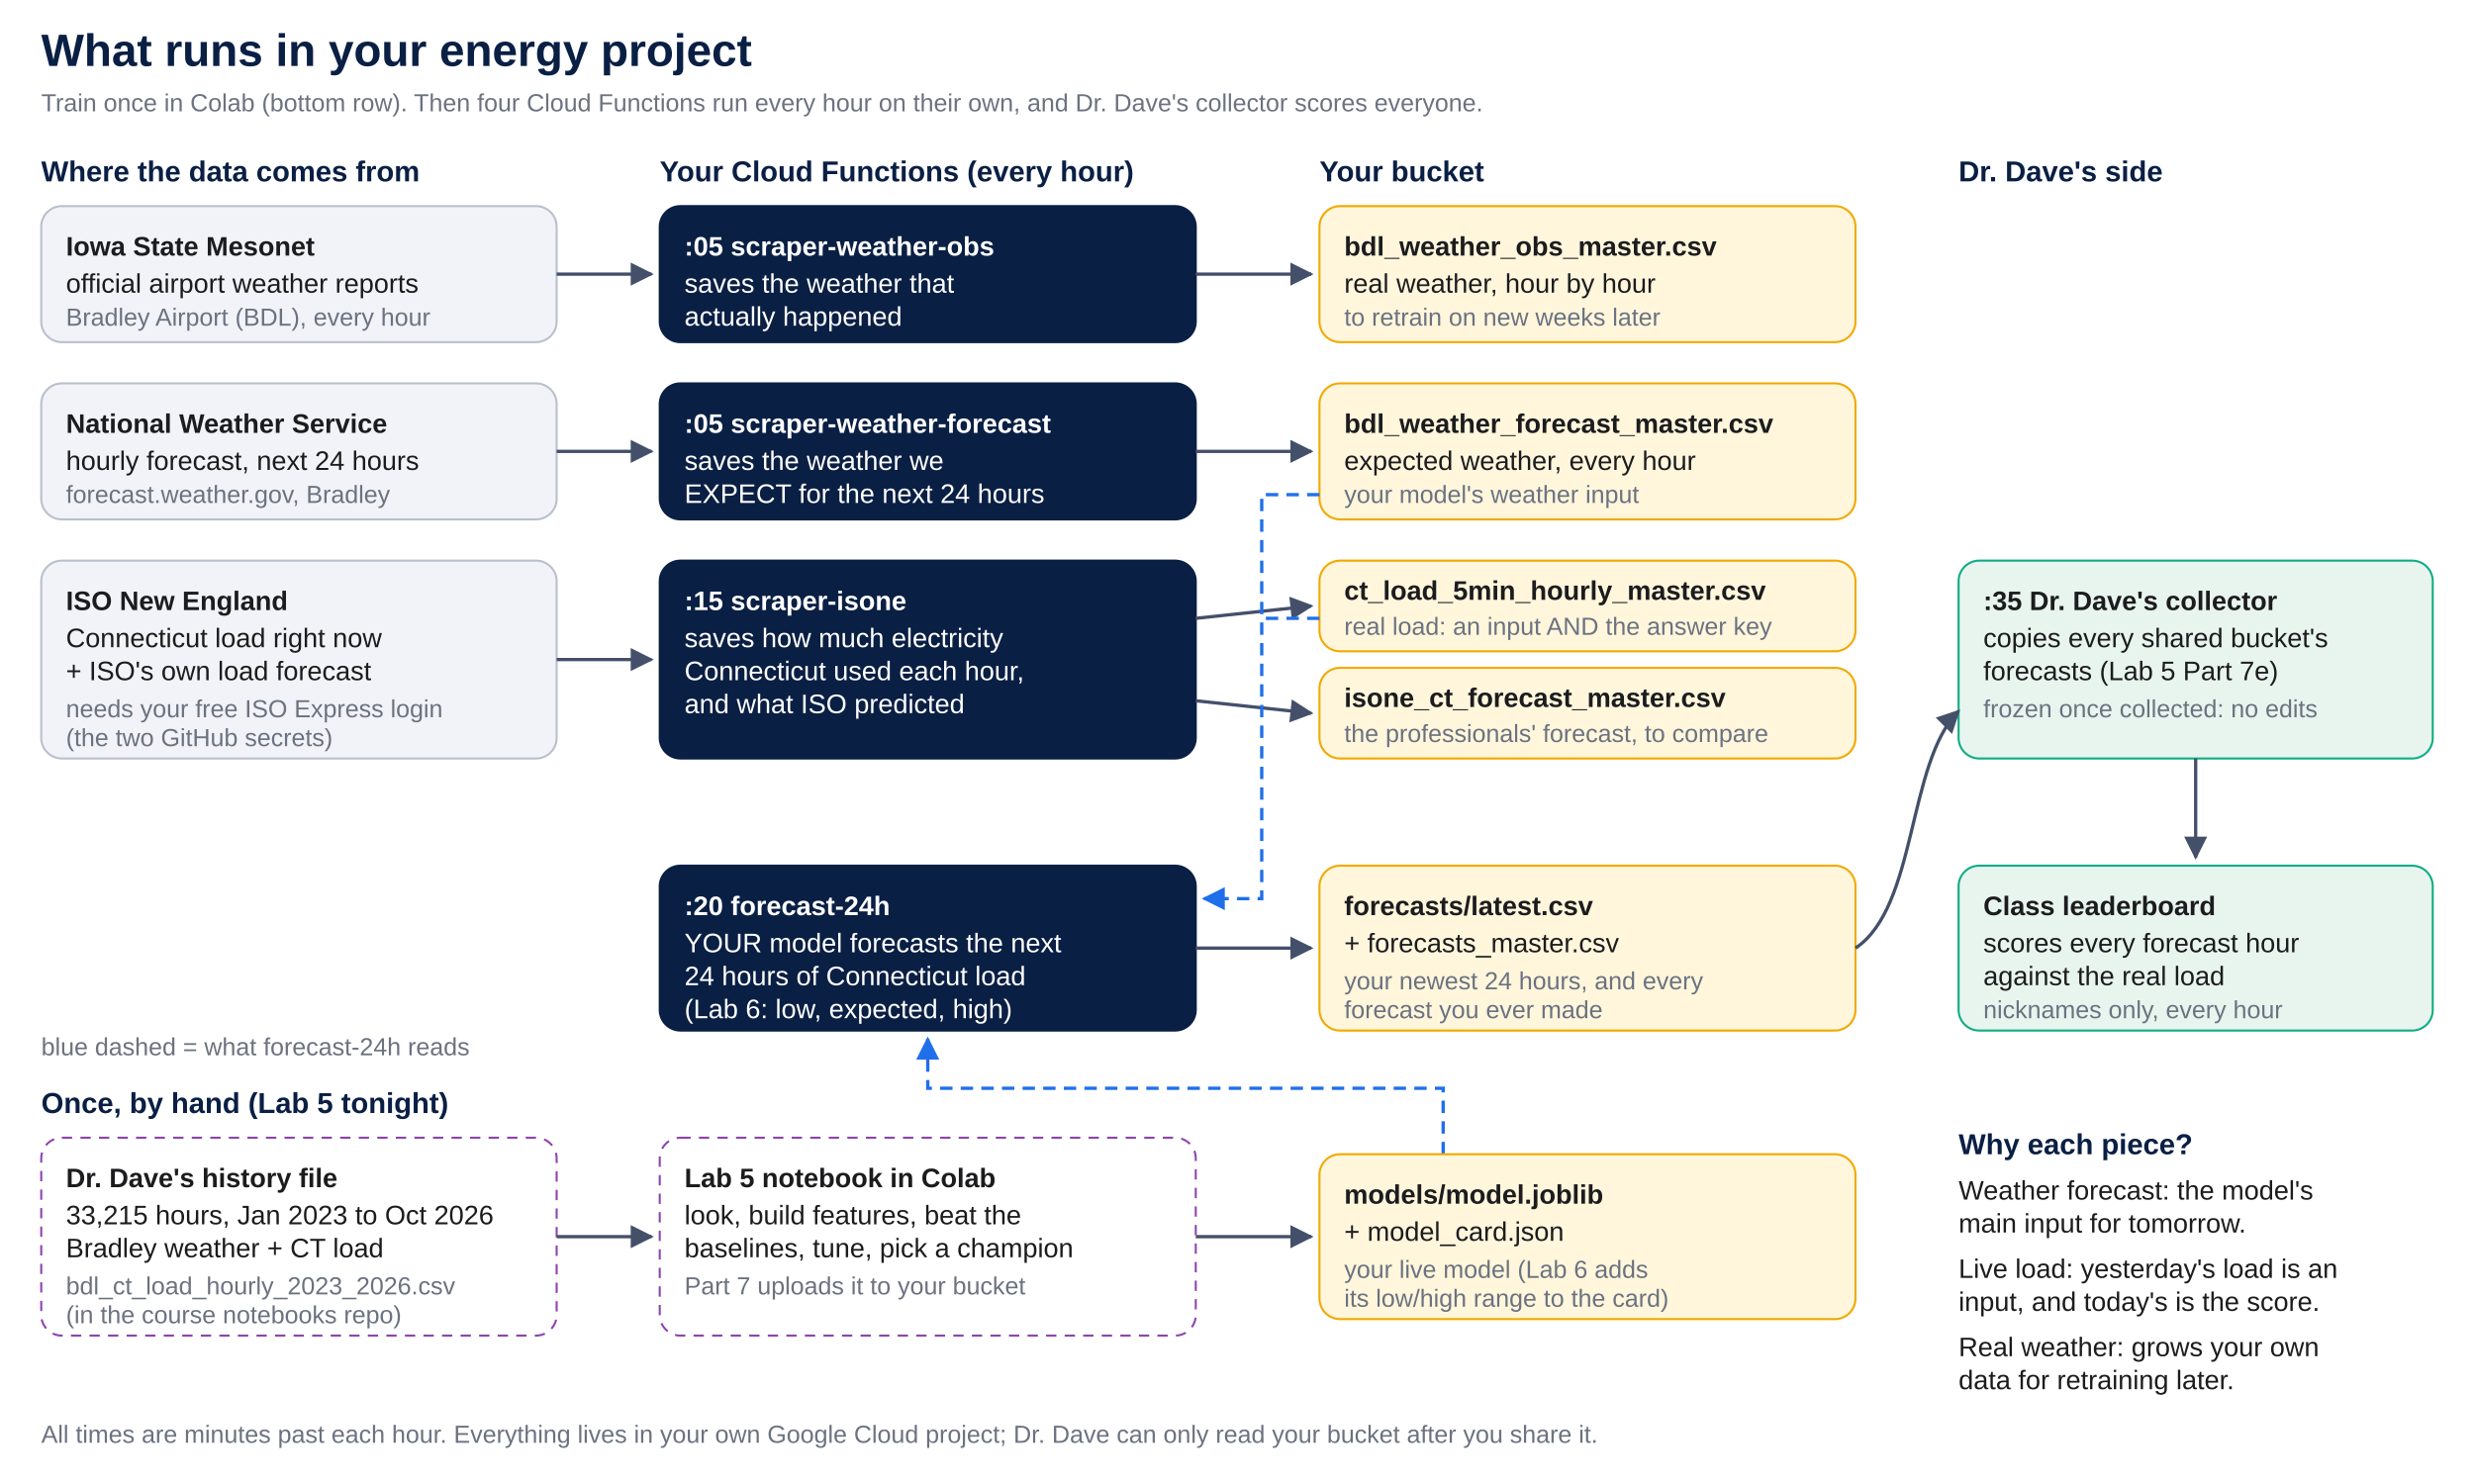
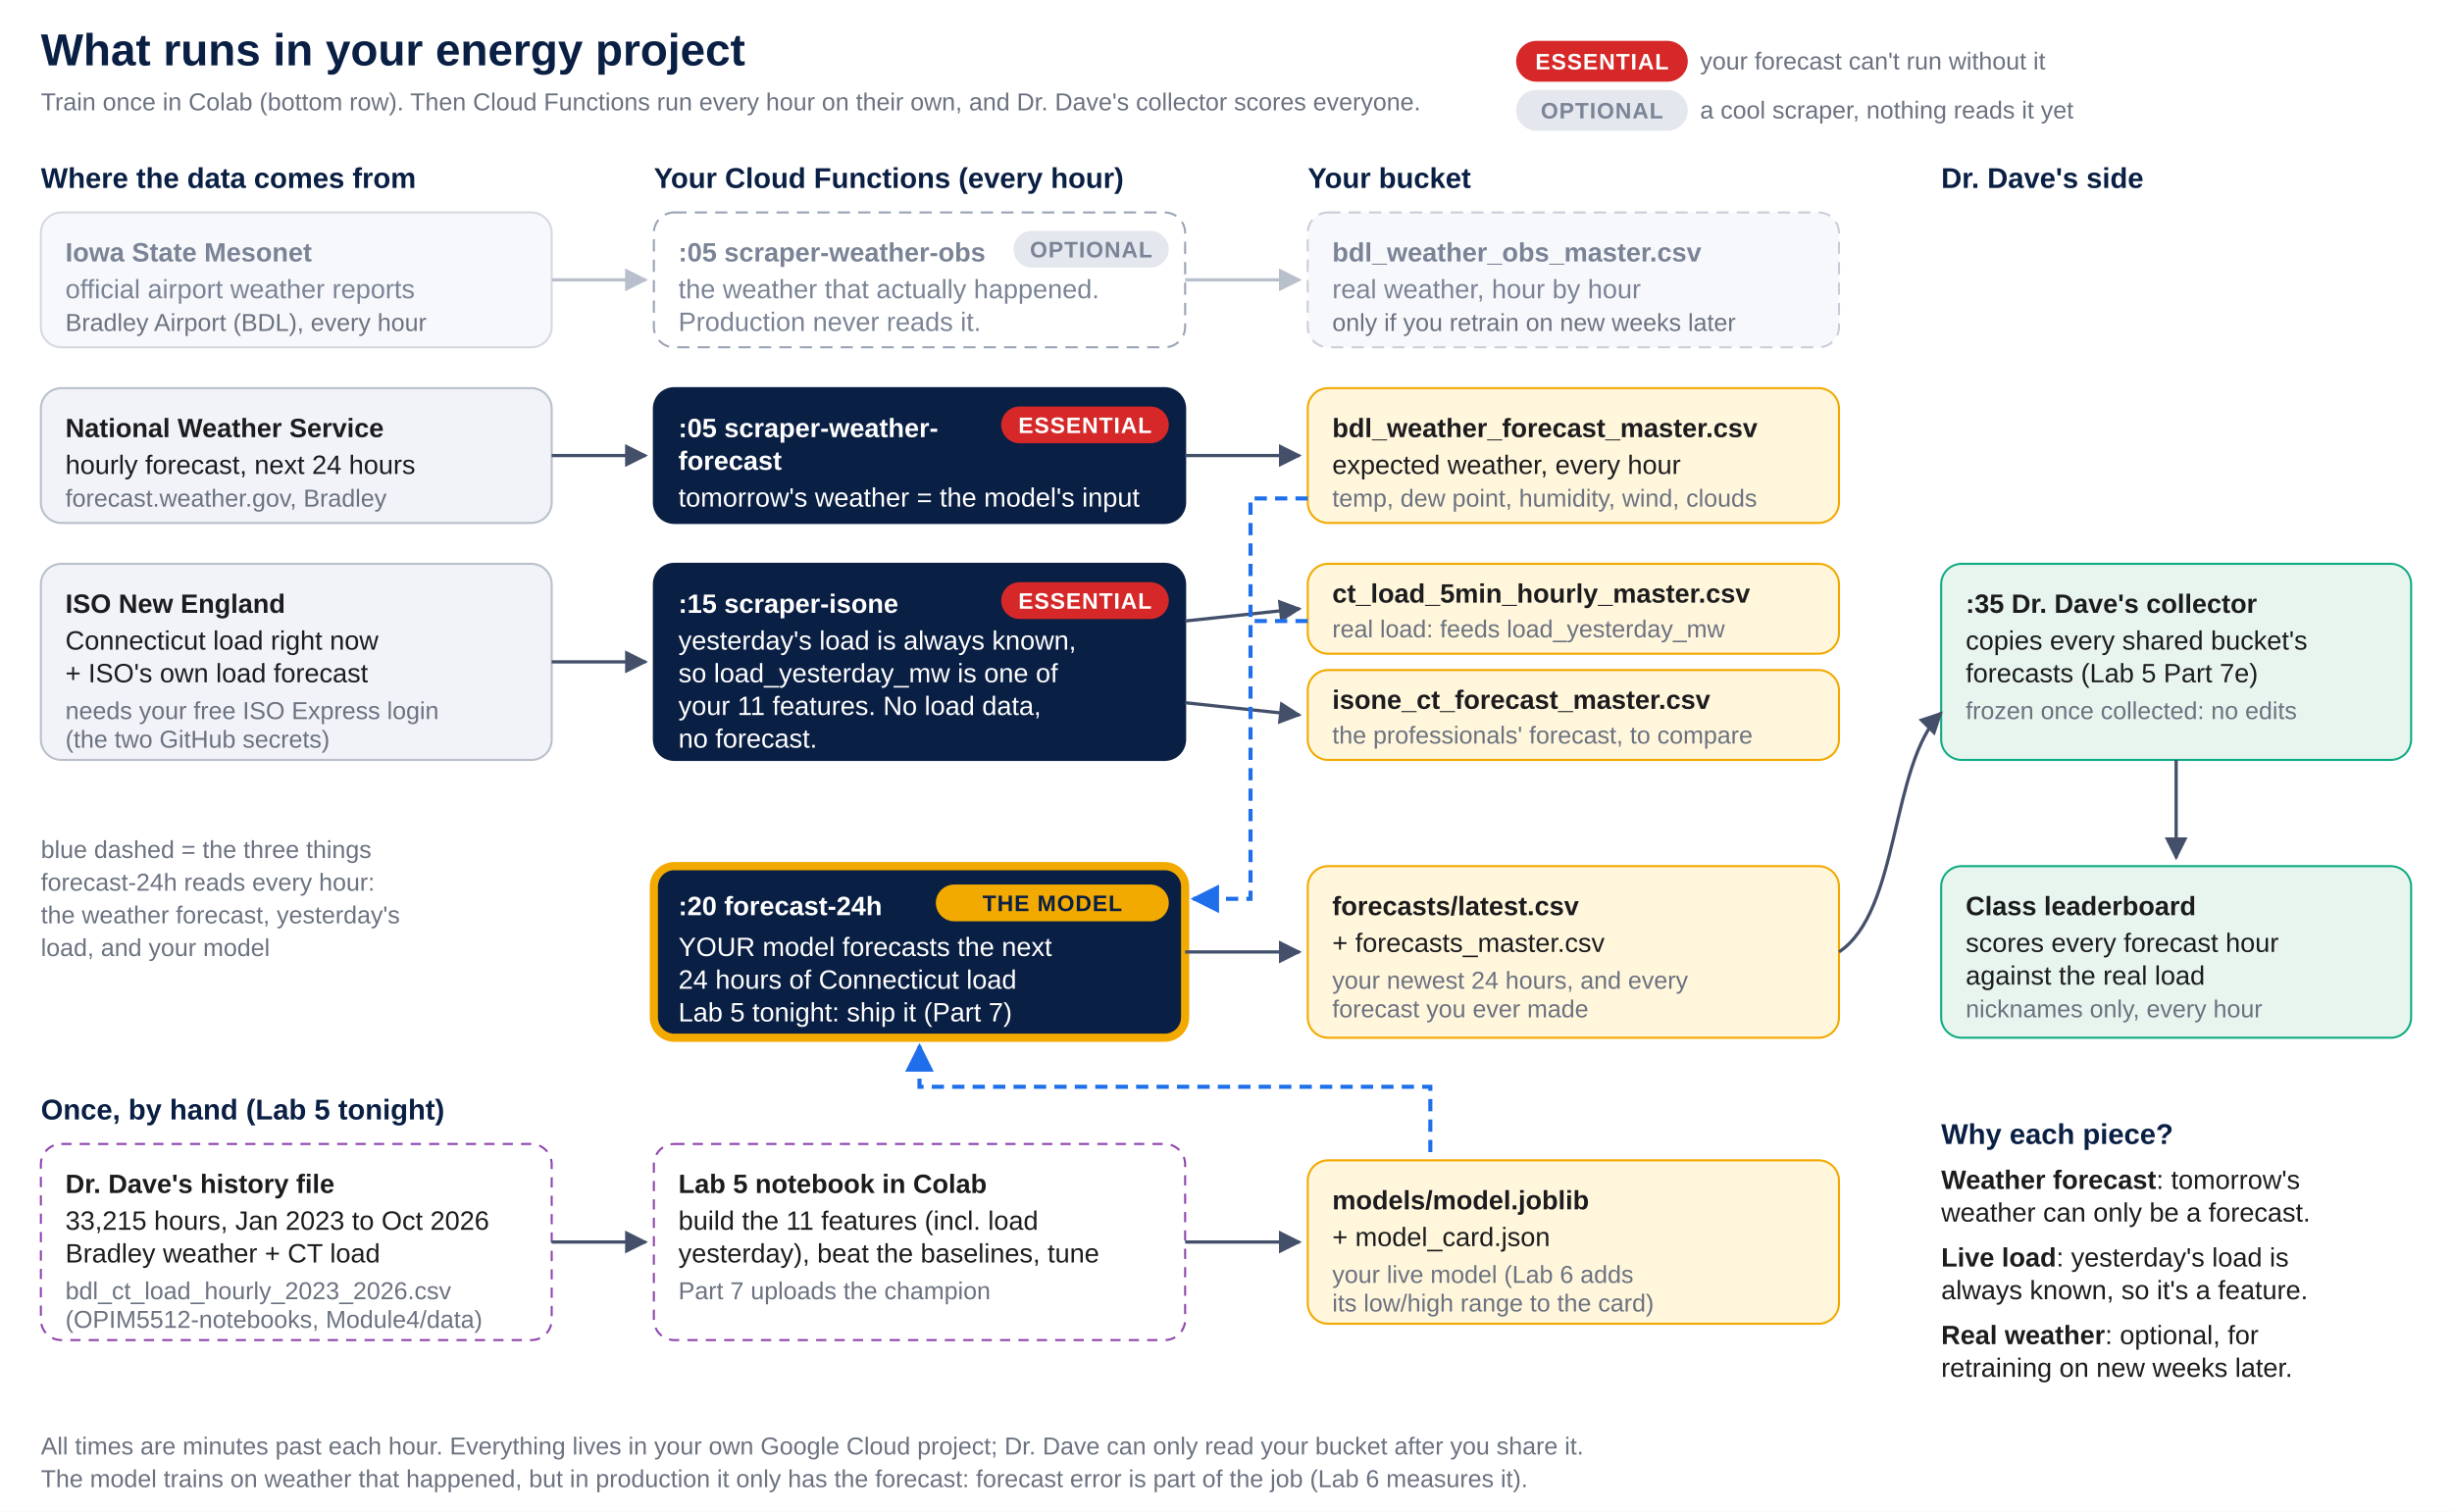
- <svg xmlns="http://www.w3.org/2000/svg" viewBox="0 0 1200 720" font-family="Segoe UI, Arial, sans-serif" font-size="13">
+ <svg xmlns="http://www.w3.org/2000/svg" viewBox="0 0 1200 740" font-family="Segoe UI, Arial, sans-serif" font-size="13">
  <defs>
    <marker id="arrow" viewBox="0 0 10 10" refX="9" refY="5" markerWidth="7" markerHeight="7" orient="auto-start-reverse">
      <path d="M0,0 L10,5 L0,10 z" fill="#44506a" />
    </marker>
    <marker id="arrowblue" viewBox="0 0 10 10" refX="9" refY="5" markerWidth="7" markerHeight="7" orient="auto-start-reverse">
      <path d="M0,0 L10,5 L0,10 z" fill="#1f6feb" />
    </marker>
+     <marker id="arrowgray" viewBox="0 0 10 10" refX="9" refY="5" markerWidth="7" markerHeight="7" orient="auto-start-reverse">
+       <path d="M0,0 L10,5 L0,10 z" fill="#b9c0cc" />
+     </marker>
    <style>
      .src { fill:#f1f3f8; stroke:#b9c0cc; }
      .fn { fill:#0A1F44; stroke:#0A1F44; }
+       .model { fill:#0A1F44; stroke:#F2A900; stroke-width:4; }
+       .opt { fill:#ffffff; stroke:#9aa3b5; stroke-dasharray:6 4; }
      .file { fill:#fff6dc; stroke:#F2A900; }
+       .optfile { fill:#f7f8fb; stroke:#c9ced8; stroke-dasharray:6 4; }
      .dave { fill:#e8f5ee; stroke:#10AC84; }
      .once { fill:#ffffff; stroke:#8E44AD; stroke-dasharray:5 4; }
      .t { fill:#1c1c1e; }
+       .g { fill:#7b8496; }
      .w { fill:#ffffff; }
      .m { fill:#6b7280; font-size:12px; }
      .h { font-size:14px; font-weight:700; fill:#0A1F44; }
      .b { font-weight:700; }
+       .pill { font-size:11px; font-weight:700; letter-spacing:.04em; }
      .line { stroke:#44506a; stroke-width:1.6; fill:none; marker-end:url(#arrow); }
-       .read { stroke:#1f6feb; stroke-width:1.6; fill:none; stroke-dasharray:6 4; marker-end:url(#arrowblue); }
+       .faint { stroke:#b9c0cc; stroke-width:1.6; fill:none; marker-end:url(#arrowgray); }
+       .read { stroke:#1f6feb; stroke-width:2; fill:none; stroke-dasharray:6 4; marker-end:url(#arrowblue); }
    </style>
  </defs>
-   <rect width="1200" height="720" fill="#ffffff" />
+   <rect width="1200" height="740" fill="#ffffff" />
  <text x="20" y="32" font-size="22" font-weight="700" fill="#0A1F44">What runs in your energy project</text>
-   <text x="20" y="54" class="m">Train once in Colab (bottom row). Then four Cloud Functions run every hour on their own, and Dr. Dave's collector scores everyone.</text>
-   <text x="20" y="88" class="h">Where the data comes from</text>
-   <text x="320" y="88" class="h">Your Cloud Functions (every hour)</text>
-   <text x="640" y="88" class="h">Your bucket</text>
-   <text x="950" y="88" class="h">Dr. Dave's side</text>
-   <rect x="20" y="100" width="250" height="66" rx="10" class="src" />
-   <text x="32" y="124" class="t b">Iowa State Mesonet</text>
-   <text x="32" y="142" class="t">official airport weather reports</text>
-   <text x="32" y="158" class="m">Bradley Airport (BDL), every hour</text>
-   <rect x="320" y="100" width="260" height="66" rx="10" class="fn" />
-   <text x="332" y="124" class="w b">:05  scraper-weather-obs</text>
-   <text x="332" y="142" class="w">saves the weather that</text>
-   <text x="332" y="158" class="w">actually happened</text>
-   <rect x="640" y="100" width="260" height="66" rx="10" class="file" />
-   <text x="652" y="124" class="t b">bdl_weather_obs_master.csv</text>
-   <text x="652" y="142" class="t">real weather, hour by hour</text>
-   <text x="652" y="158" class="m">to retrain on new weeks later</text>
-   <path d="M270,133 L316,133" class="line" />
-   <path d="M580,133 L636,133" class="line" />
-   <rect x="20" y="186" width="250" height="66" rx="10" class="src" />
-   <text x="32" y="210" class="t b">National Weather Service</text>
-   <text x="32" y="228" class="t">hourly forecast, next 24 hours</text>
-   <text x="32" y="244" class="m">forecast.weather.gov, Bradley</text>
-   <rect x="320" y="186" width="260" height="66" rx="10" class="fn" />
-   <text x="332" y="210" class="w b">:05  scraper-weather-forecast</text>
-   <text x="332" y="228" class="w">saves the weather we</text>
-   <text x="332" y="244" class="w">EXPECT for the next 24 hours</text>
-   <rect x="640" y="186" width="260" height="66" rx="10" class="file" />
-   <text x="652" y="210" class="t b">bdl_weather_forecast_master.csv</text>
-   <text x="652" y="228" class="t">expected weather, every hour</text>
-   <text x="652" y="244" class="m">your model's weather input</text>
-   <path d="M270,219 L316,219" class="line" />
-   <path d="M580,219 L636,219" class="line" />
-   <rect x="20" y="272" width="250" height="96" rx="10" class="src" />
-   <text x="32" y="296" class="t b">ISO New England</text>
-   <text x="32" y="314" class="t">Connecticut load right now</text>
-   <text x="32" y="330" class="t">+ ISO's own load forecast</text>
-   <text x="32" y="348" class="m">needs your free ISO Express login</text>
-   <text x="32" y="362" class="m">(the two GitHub secrets)</text>
-   <rect x="320" y="272" width="260" height="96" rx="10" class="fn" />
-   <text x="332" y="296" class="w b">:15  scraper-isone</text>
-   <text x="332" y="314" class="w">saves how much electricity</text>
-   <text x="332" y="330" class="w">Connecticut used each hour,</text>
-   <text x="332" y="346" class="w">and what ISO predicted</text>
-   <rect x="640" y="272" width="260" height="44" rx="10" class="file" />
-   <text x="652" y="291" class="t b">ct_load_5min_hourly_master.csv</text>
-   <text x="652" y="308" class="m">real load: an input AND the answer key</text>
-   <rect x="640" y="324" width="260" height="44" rx="10" class="file" />
-   <text x="652" y="343" class="t b">isone_ct_forecast_master.csv</text>
-   <text x="652" y="360" class="m">the professionals' forecast, to compare</text>
-   <path d="M270,320 L316,320" class="line" />
-   <path d="M580,300 L636,294" class="line" />
-   <path d="M580,340 L636,346" class="line" />
-   <rect x="320" y="420" width="260" height="80" rx="10" class="fn" />
-   <text x="332" y="444" class="w b">:20  forecast-24h</text>
-   <text x="332" y="462" class="w">YOUR model forecasts the next</text>
-   <text x="332" y="478" class="w">24 hours of Connecticut load</text>
-   <text x="332" y="494" class="w">(Lab 6: low, expected, high)</text>
-   <rect x="640" y="420" width="260" height="80" rx="10" class="file" />
-   <text x="652" y="444" class="t b">forecasts/latest.csv</text>
-   <text x="652" y="462" class="t">+ forecasts_master.csv</text>
-   <text x="652" y="480" class="m">your newest 24 hours, and every</text>
-   <text x="652" y="494" class="m">forecast you ever made</text>
-   <path d="M580,460 L636,460" class="line" />
-   <path d="M640,240 L612,240 L612,436 L584,436" class="read" />
-   <path d="M640,300 L612,300" stroke="#1f6feb" stroke-width="1.6" fill="none" stroke-dasharray="6 4" />
-   <path d="M700,560 L700,528 L450,528 L450,504" class="read" />
-   <text x="20" y="512" class="m" fill="#1f6feb">blue dashed = what forecast-24h reads</text>
-   <text x="20" y="540" class="h">Once, by hand (Lab 5 tonight)</text>
-   <rect x="20" y="552" width="250" height="96" rx="10" class="once" />
-   <text x="32" y="576" class="t b">Dr. Dave's history file</text>
-   <text x="32" y="594" class="t">33,215 hours, Jan 2023 to Oct 2026</text>
-   <text x="32" y="610" class="t">Bradley weather + CT load</text>
-   <text x="32" y="628" class="m">bdl_ct_load_hourly_2023_2026.csv</text>
-   <text x="32" y="642" class="m">(in the course notebooks repo)</text>
-   <rect x="320" y="552" width="260" height="96" rx="10" class="once" />
-   <text x="332" y="576" class="t b">Lab 5 notebook in Colab</text>
-   <text x="332" y="594" class="t">look, build features, beat the</text>
-   <text x="332" y="610" class="t">baselines, tune, pick a champion</text>
-   <text x="332" y="628" class="m">Part 7 uploads it to your bucket</text>
-   <rect x="640" y="560" width="260" height="80" rx="10" class="file" />
-   <text x="652" y="584" class="t b">models/model.joblib</text>
-   <text x="652" y="602" class="t">+ model_card.json</text>
-   <text x="652" y="620" class="m">your live model (Lab 6 adds</text>
-   <text x="652" y="634" class="m">its low/high range to the card)</text>
-   <path d="M270,600 L316,600" class="line" />
-   <path d="M580,600 L636,600" class="line" />
-   <rect x="950" y="272" width="230" height="96" rx="10" class="dave" />
-   <text x="962" y="296" class="t b">:35  Dr. Dave's collector</text>
-   <text x="962" y="314" class="t">copies every shared bucket's</text>
-   <text x="962" y="330" class="t">forecasts (Lab 5 Part 7e)</text>
-   <text x="962" y="348" class="m">frozen once collected: no edits</text>
-   <rect x="950" y="420" width="230" height="80" rx="10" class="dave" />
-   <text x="962" y="444" class="t b">Class leaderboard</text>
-   <text x="962" y="462" class="t">scores every forecast hour</text>
-   <text x="962" y="478" class="t">against the real load</text>
-   <text x="962" y="494" class="m">nicknames only, every hour</text>
-   <path d="M900,460 C930,440 925,370 950,345" class="line" />
-   <path d="M1065,368 L1065,416" class="line" />
+   <text x="20" y="54" class="m">Train once in Colab (bottom row). Then Cloud Functions run every hour on their own, and Dr. Dave's collector scores everyone.</text>
+   <rect x="742" y="20" width="84" height="20" rx="10" fill="#d62828" />
+   <text x="784" y="34" class="pill w" text-anchor="middle">ESSENTIAL</text>
+   <text x="832" y="34" class="m">your forecast can't run without it</text>
+   <rect x="742" y="44" width="84" height="20" rx="10" fill="#e4e7ee" />
+   <text x="784" y="58" class="pill g" text-anchor="middle">OPTIONAL</text>
+   <text x="832" y="58" class="m">a cool scraper, nothing reads it yet</text>
+   <text x="20" y="92" class="h">Where the data comes from</text>
+   <text x="320" y="92" class="h">Your Cloud Functions (every hour)</text>
+   <text x="640" y="92" class="h">Your bucket</text>
+   <text x="950" y="92" class="h">Dr. Dave's side</text>
+   <rect x="20" y="104" width="250" height="66" rx="10" class="src" opacity="0.6" />
+   <text x="32" y="128" class="g b">Iowa State Mesonet</text>
+   <text x="32" y="146" class="g">official airport weather reports</text>
+   <text x="32" y="162" class="m">Bradley Airport (BDL), every hour</text>
+   <rect x="320" y="104" width="260" height="66" rx="10" class="opt" />
+   <text x="332" y="128" class="g b">:05  scraper-weather-obs</text>
+   <rect x="496" y="113" width="76" height="18" rx="9" fill="#e4e7ee" />
+   <text x="534" y="126" class="pill g" text-anchor="middle">OPTIONAL</text>
+   <text x="332" y="146" class="g">the weather that actually happened.</text>
+   <text x="332" y="162" class="g">Production never reads it.</text>
+   <rect x="640" y="104" width="260" height="66" rx="10" class="optfile" />
+   <text x="652" y="128" class="g b">bdl_weather_obs_master.csv</text>
+   <text x="652" y="146" class="g">real weather, hour by hour</text>
+   <text x="652" y="162" class="m">only if you retrain on new weeks later</text>
+   <path d="M270,137 L316,137" class="faint" />
+   <path d="M580,137 L636,137" class="faint" />
+   <rect x="20" y="190" width="250" height="66" rx="10" class="src" />
+   <text x="32" y="214" class="t b">National Weather Service</text>
+   <text x="32" y="232" class="t">hourly forecast, next 24 hours</text>
+   <text x="32" y="248" class="m">forecast.weather.gov, Bradley</text>
+   <rect x="320" y="190" width="260" height="66" rx="10" class="fn" />
+   <text x="332" y="214" class="w b">:05  scraper-weather-</text>
+   <text x="332" y="230" class="w b">forecast</text>
+   <rect x="490" y="199" width="82" height="18" rx="9" fill="#d62828" />
+   <text x="531" y="212" class="pill w" text-anchor="middle">ESSENTIAL</text>
+   <text x="332" y="248" class="w">tomorrow's weather = the model's input</text>
+   <rect x="640" y="190" width="260" height="66" rx="10" class="file" />
+   <text x="652" y="214" class="t b">bdl_weather_forecast_master.csv</text>
+   <text x="652" y="232" class="t">expected weather, every hour</text>
+   <text x="652" y="248" class="m">temp, dew point, humidity, wind, clouds</text>
+   <path d="M270,223 L316,223" class="line" />
+   <path d="M580,223 L636,223" class="line" />
+   <rect x="20" y="276" width="250" height="96" rx="10" class="src" />
+   <text x="32" y="300" class="t b">ISO New England</text>
+   <text x="32" y="318" class="t">Connecticut load right now</text>
+   <text x="32" y="334" class="t">+ ISO's own load forecast</text>
+   <text x="32" y="352" class="m">needs your free ISO Express login</text>
+   <text x="32" y="366" class="m">(the two GitHub secrets)</text>
+   <rect x="320" y="276" width="260" height="96" rx="10" class="fn" />
+   <text x="332" y="300" class="w b">:15  scraper-isone</text>
+   <rect x="490" y="285" width="82" height="18" rx="9" fill="#d62828" />
+   <text x="531" y="298" class="pill w" text-anchor="middle">ESSENTIAL</text>
+   <text x="332" y="318" class="w">yesterday's load is always known,</text>
+   <text x="332" y="334" class="w">so load_yesterday_mw is one of</text>
+   <text x="332" y="350" class="w">your 11 features. No load data,</text>
+   <text x="332" y="366" class="w">no forecast.</text>
+   <rect x="640" y="276" width="260" height="44" rx="10" class="file" />
+   <text x="652" y="295" class="t b">ct_load_5min_hourly_master.csv</text>
+   <text x="652" y="312" class="m">real load: feeds load_yesterday_mw</text>
+   <rect x="640" y="328" width="260" height="44" rx="10" class="file" />
+   <text x="652" y="347" class="t b">isone_ct_forecast_master.csv</text>
+   <text x="652" y="364" class="m">the professionals' forecast, to compare</text>
+   <path d="M270,324 L316,324" class="line" />
+   <path d="M580,304 L636,298" class="line" />
+   <path d="M580,344 L636,350" class="line" />
+   <rect x="320" y="424" width="260" height="84" rx="10" class="model" />
+   <text x="332" y="448" class="w b">:20  forecast-24h</text>
+   <rect x="458" y="433" width="114" height="18" rx="9" fill="#F2A900" />
+   <text x="515" y="446" class="pill" fill="#0A1F44" text-anchor="middle">THE MODEL</text>
+   <text x="332" y="468" class="w">YOUR model forecasts the next</text>
+   <text x="332" y="484" class="w">24 hours of Connecticut load</text>
+   <text x="332" y="500" class="w">Lab 5 tonight: ship it (Part 7)</text>
+   <rect x="640" y="424" width="260" height="84" rx="10" class="file" />
+   <text x="652" y="448" class="t b">forecasts/latest.csv</text>
+   <text x="652" y="466" class="t">+ forecasts_master.csv</text>
+   <text x="652" y="484" class="m">your newest 24 hours, and every</text>
+   <text x="652" y="498" class="m">forecast you ever made</text>
+   <path d="M580,466 L636,466" class="line" />
+   <path d="M640,244 L612,244 L612,440 L584,440" class="read" />
+   <path d="M640,304 L612,304" stroke="#1f6feb" stroke-width="2" fill="none" stroke-dasharray="6 4" />
+   <path d="M700,564 L700,532 L450,532 L450,512" class="read" />
+   <text x="20" y="420" class="m" fill="#1f6feb">blue dashed = the three things</text>
+   <text x="20" y="436" class="m" fill="#1f6feb">forecast-24h reads every hour:</text>
+   <text x="20" y="452" class="m" fill="#1f6feb">the weather forecast, yesterday's</text>
+   <text x="20" y="468" class="m" fill="#1f6feb">load, and your model</text>
+   <text x="20" y="548" class="h">Once, by hand (Lab 5 tonight)</text>
+   <rect x="20" y="560" width="250" height="96" rx="10" class="once" />
+   <text x="32" y="584" class="t b">Dr. Dave's history file</text>
+   <text x="32" y="602" class="t">33,215 hours, Jan 2023 to Oct 2026</text>
+   <text x="32" y="618" class="t">Bradley weather + CT load</text>
+   <text x="32" y="636" class="m">bdl_ct_load_hourly_2023_2026.csv</text>
+   <text x="32" y="650" class="m">(OPIM5512-notebooks, Module4/data)</text>
+   <rect x="320" y="560" width="260" height="96" rx="10" class="once" />
+   <text x="332" y="584" class="t b">Lab 5 notebook in Colab</text>
+   <text x="332" y="602" class="t">build the 11 features (incl. load</text>
+   <text x="332" y="618" class="t">yesterday), beat the baselines, tune</text>
+   <text x="332" y="636" class="m">Part 7 uploads the champion</text>
+   <rect x="640" y="568" width="260" height="80" rx="10" class="file" />
+   <text x="652" y="592" class="t b">models/model.joblib</text>
+   <text x="652" y="610" class="t">+ model_card.json</text>
+   <text x="652" y="628" class="m">your live model (Lab 6 adds</text>
+   <text x="652" y="642" class="m">its low/high range to the card)</text>
+   <path d="M270,608 L316,608" class="line" />
+   <path d="M580,608 L636,608" class="line" />
+   <rect x="950" y="276" width="230" height="96" rx="10" class="dave" />
+   <text x="962" y="300" class="t b">:35  Dr. Dave's collector</text>
+   <text x="962" y="318" class="t">copies every shared bucket's</text>
+   <text x="962" y="334" class="t">forecasts (Lab 5 Part 7e)</text>
+   <text x="962" y="352" class="m">frozen once collected: no edits</text>
+   <rect x="950" y="424" width="230" height="84" rx="10" class="dave" />
+   <text x="962" y="448" class="t b">Class leaderboard</text>
+   <text x="962" y="466" class="t">scores every forecast hour</text>
+   <text x="962" y="482" class="t">against the real load</text>
+   <text x="962" y="498" class="m">nicknames only, every hour</text>
+   <path d="M900,466 C930,446 925,374 950,349" class="line" />
+   <path d="M1065,372 L1065,420" class="line" />
  <text x="950" y="560" class="h">Why each piece?</text>
-   <text x="950" y="582" class="t">Weather forecast: the model's</text>
-   <text x="950" y="598" class="t">main input for tomorrow.</text>
-   <text x="950" y="620" class="t">Live load: yesterday's load is an</text>
-   <text x="950" y="636" class="t">input, and today's is the score.</text>
-   <text x="950" y="658" class="t">Real weather: grows your own</text>
-   <text x="950" y="674" class="t">data for retraining later.</text>
-   <text x="20" y="700" class="m">All times are minutes past each hour. Everything lives in your own Google Cloud project; Dr. Dave can only read your bucket after you share it.</text>
+   <text x="950" y="582" class="t">
+     <tspan class="b">Weather forecast</tspan>: tomorrow's</text>
+   <text x="950" y="598" class="t">weather can only be a forecast.</text>
+   <text x="950" y="620" class="t">
+     <tspan class="b">Live load</tspan>: yesterday's load is</text>
+   <text x="950" y="636" class="t">always known, so it's a feature.</text>
+   <text x="950" y="658" class="t">
+     <tspan class="b">Real weather</tspan>: optional, for</text>
+   <text x="950" y="674" class="t">retraining on new weeks later.</text>
+   <text x="20" y="712" class="m">All times are minutes past each hour. Everything lives in your own Google Cloud project; Dr. Dave can only read your bucket after you share it.</text>
+   <text x="20" y="728" class="m">The model trains on weather that happened, but in production it only has the forecast: forecast error is part of the job (Lab 6 measures it).</text>
</svg>
